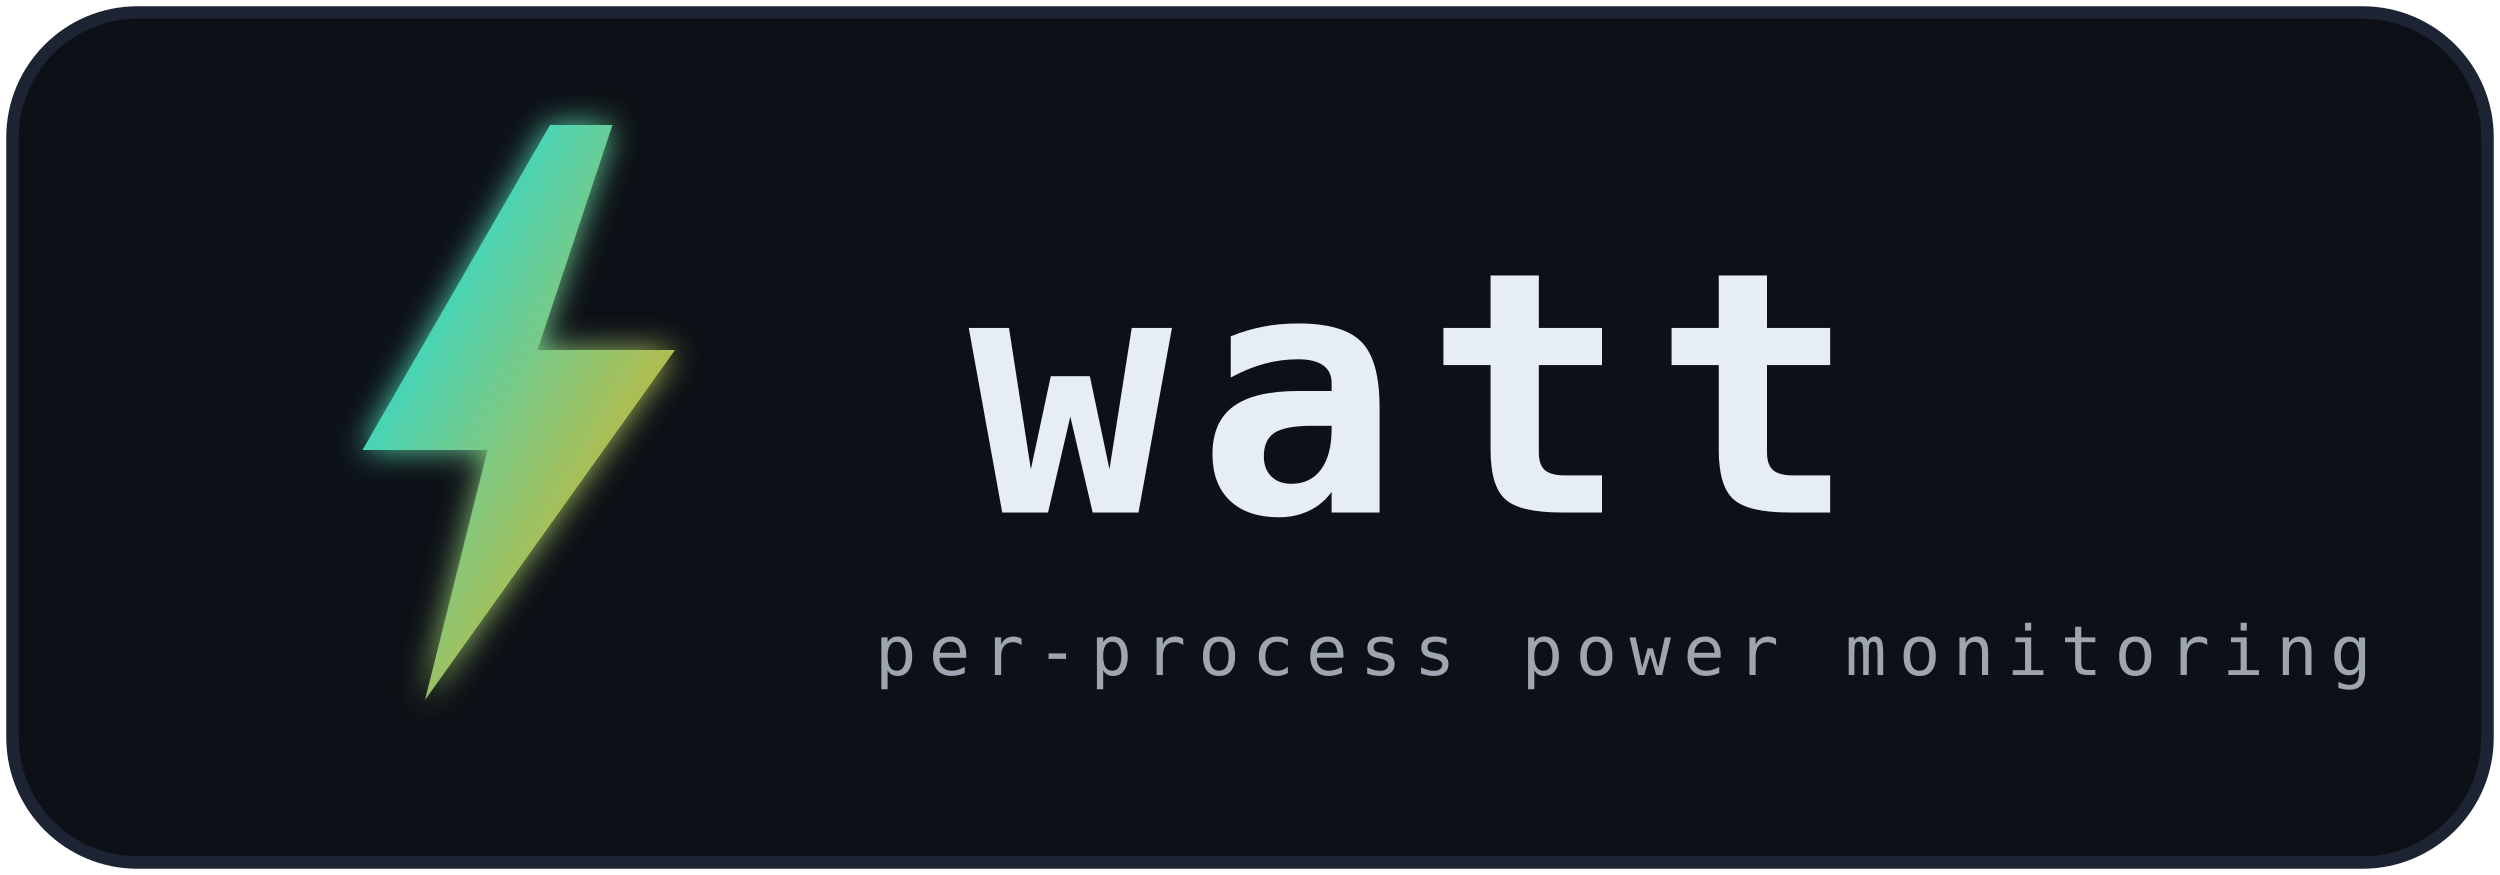
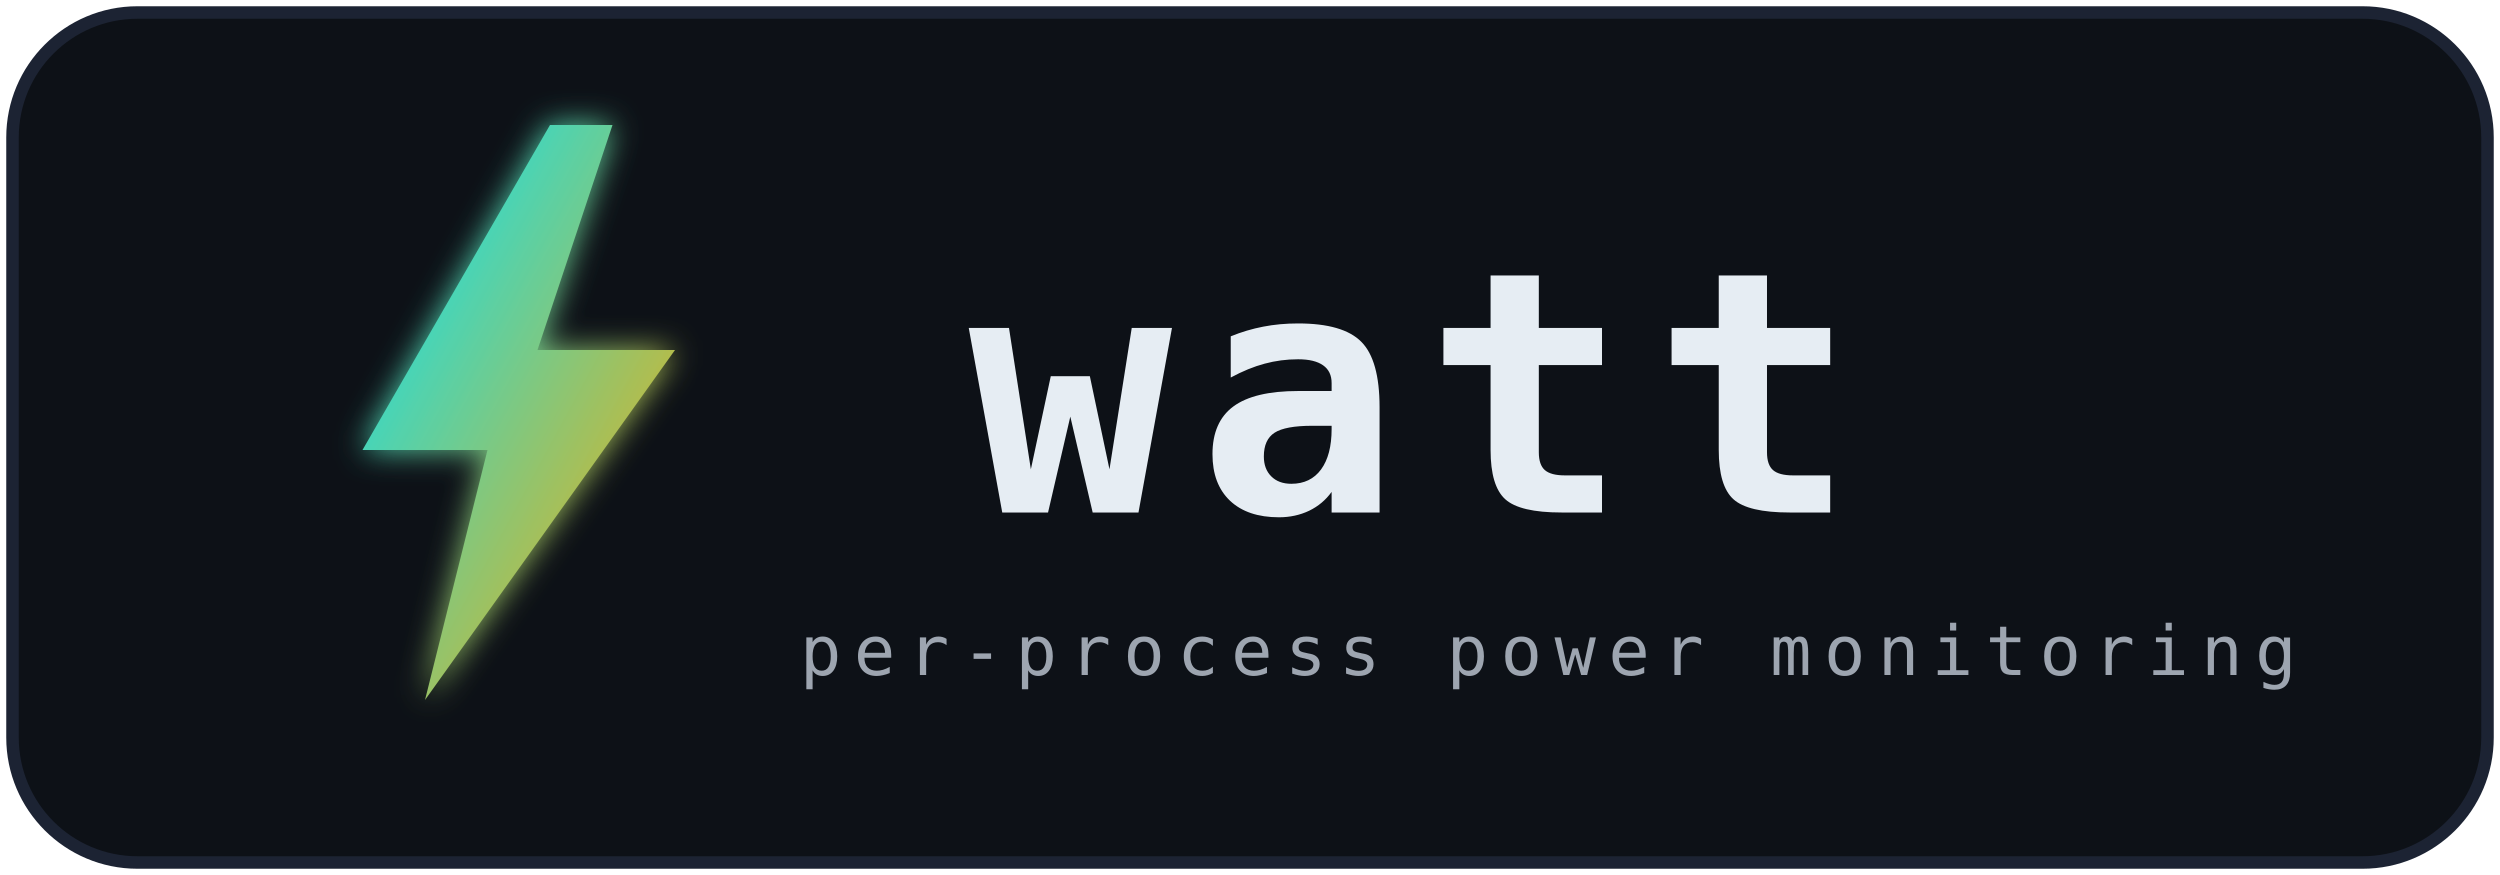
<svg xmlns="http://www.w3.org/2000/svg" viewBox="0 0 400 140">
  <defs>
    <linearGradient id="bolt-grad" x1="0%" y1="0%" x2="100%" y2="100%">
      <stop offset="0%" stop-color="#00e5ff" />
      <stop offset="100%" stop-color="#ffab00" />
    </linearGradient>
    <filter id="glow">
      <feGaussianBlur stdDeviation="2.5" result="blur" />
      <feMerge>
        <feMergeNode in="blur" />
        <feMergeNode in="SourceGraphic" />
      </feMerge>
    </filter>
  </defs>
  <rect x="2" y="2" width="396" height="136" rx="20" ry="20" fill="#0d1117" stroke="#1c2333" stroke-width="2" />
  <g filter="url(#glow)" transform="translate(40, 20)">
    <polygon points="48,0 18,52 38,52 28,92 68,36 46,36 58,0" fill="url(#bolt-grad)" stroke="none" />
  </g>
  <text x="155" y="82" font-family="'SF Mono','Fira Code','Cascadia Code','Consolas',monospace" font-size="54" font-weight="700" fill="#e6edf3" letter-spacing="4">
    watt
  </text>
-   <text x="140" y="108" font-family="'SF Mono','Fira Code','Cascadia Code','Consolas',monospace" font-size="11" fill="#9da5b0" letter-spacing="2">
+   <text x="128" y="108" font-family="'SF Mono','Fira Code','Cascadia Code','Consolas',monospace" font-size="11" fill="#9da5b0" letter-spacing="2">
    per-process power monitoring
  </text>
</svg>
